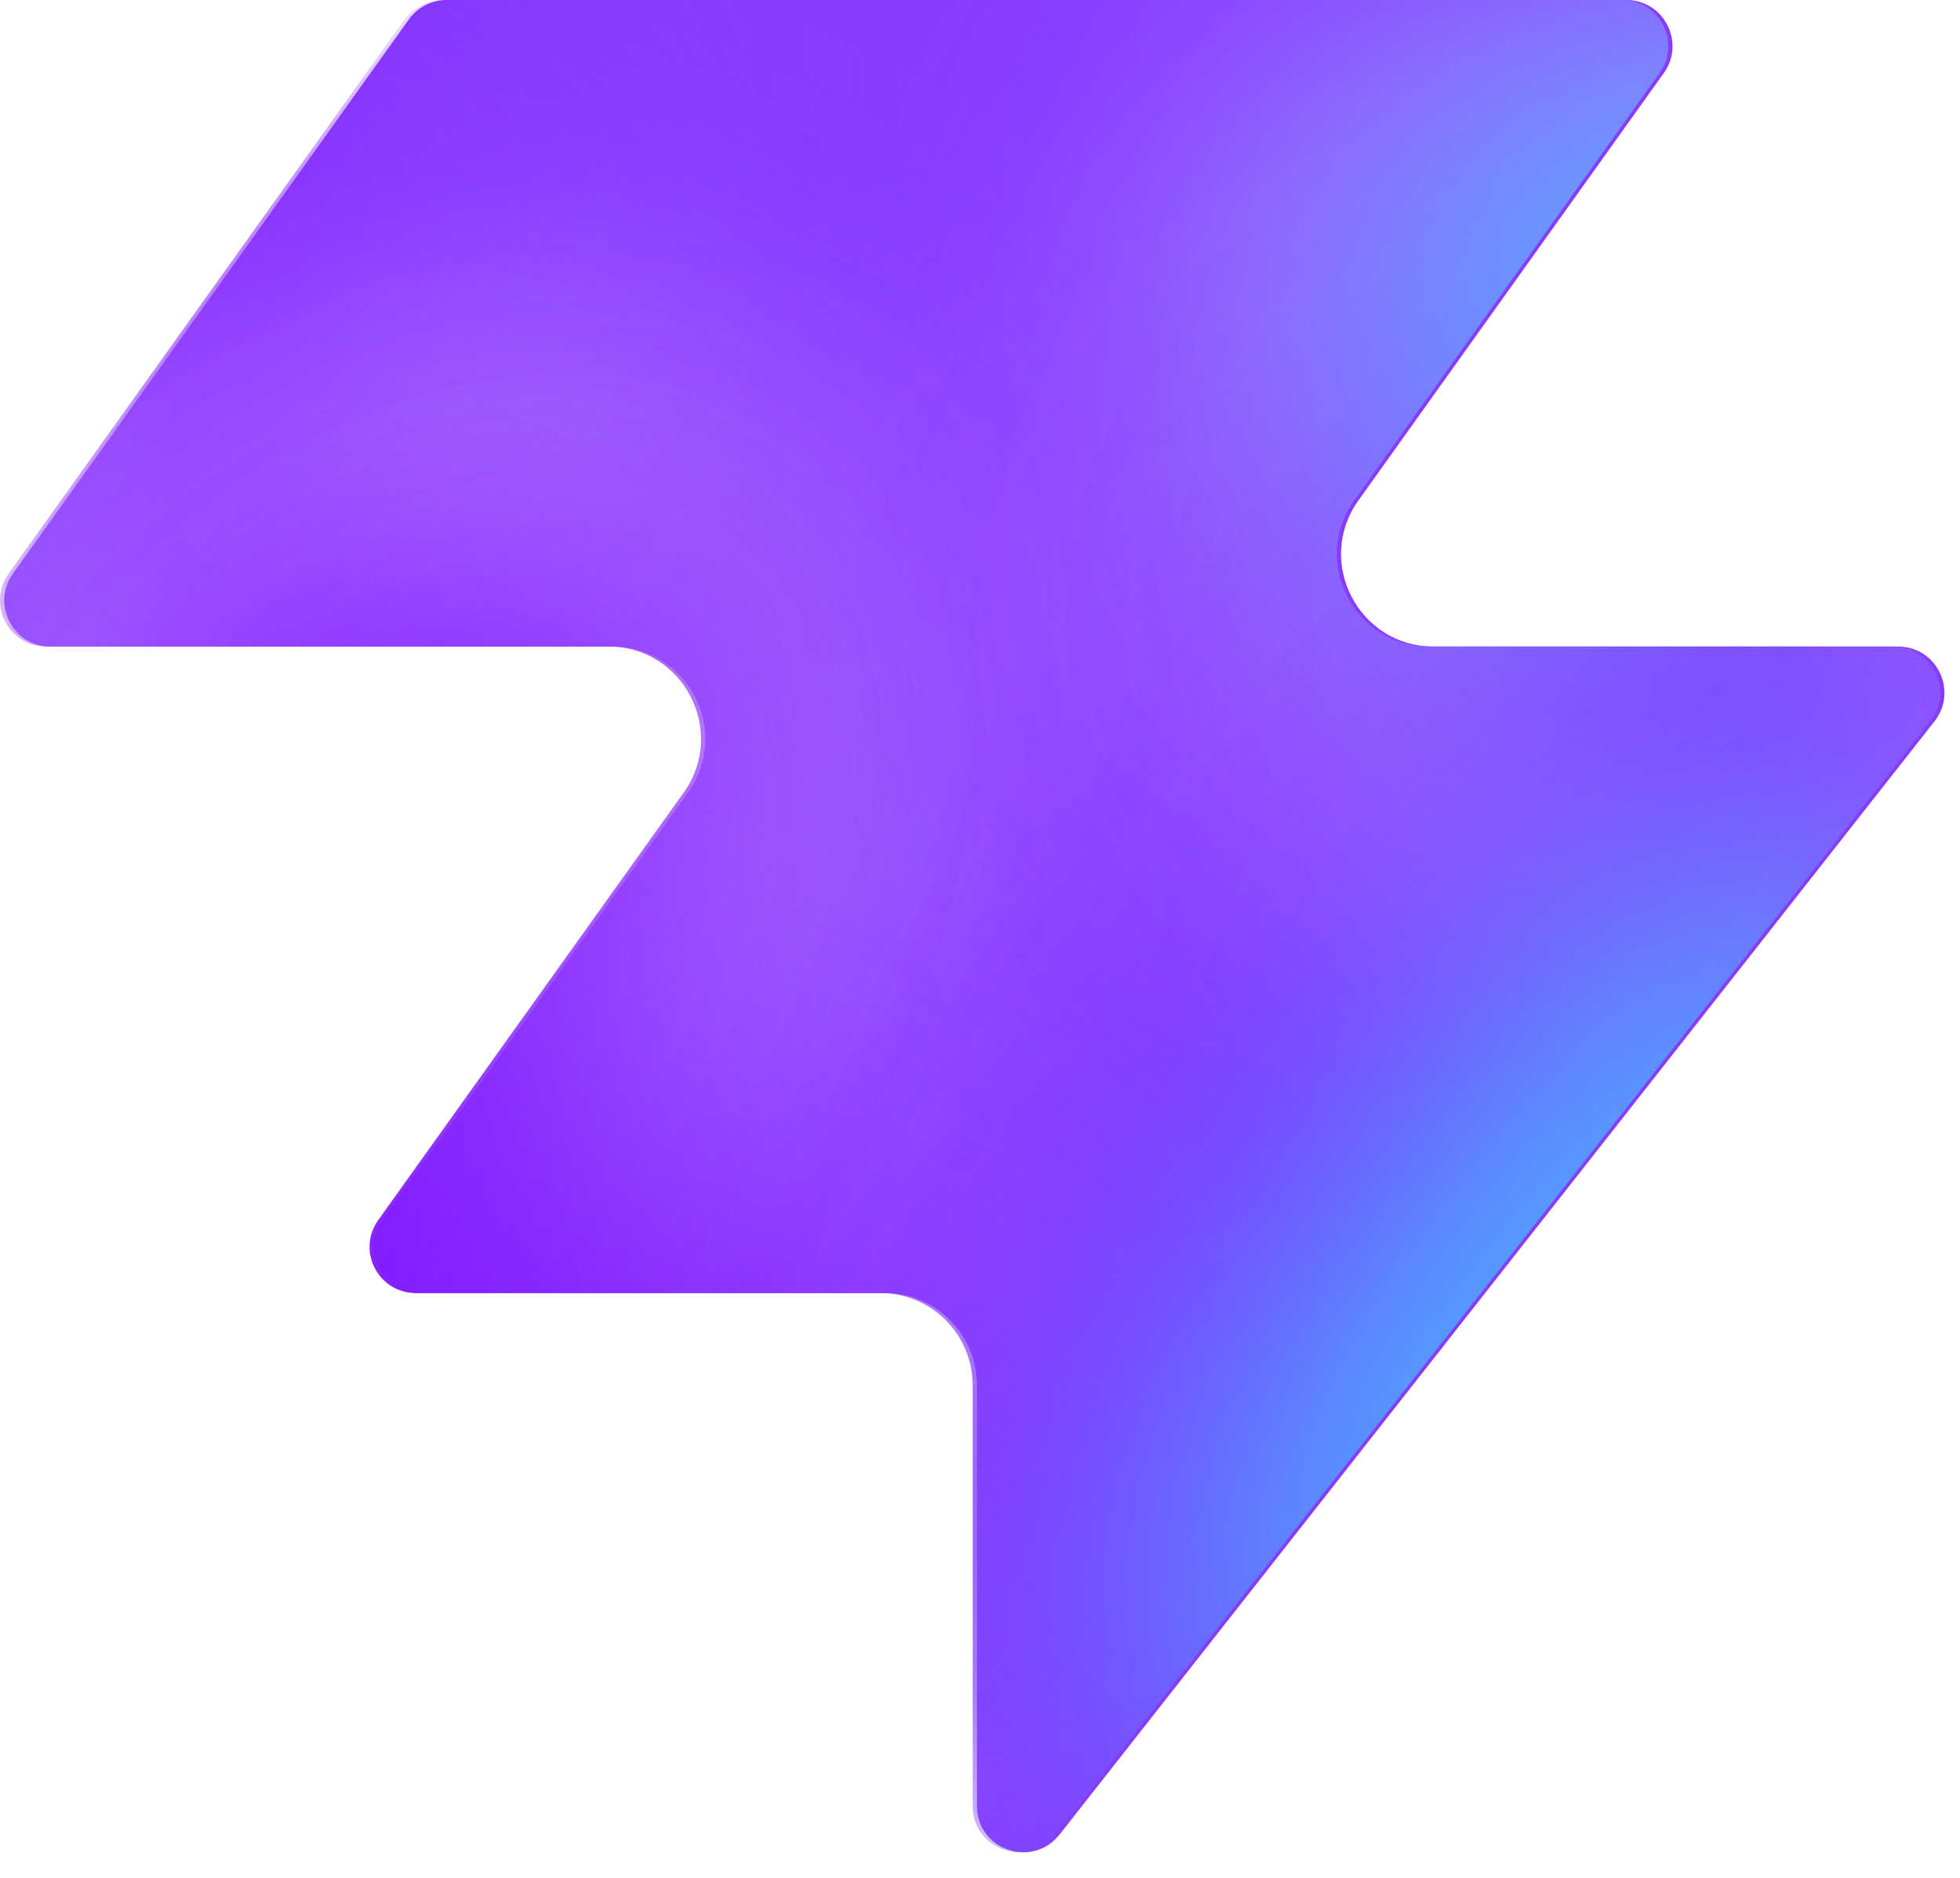
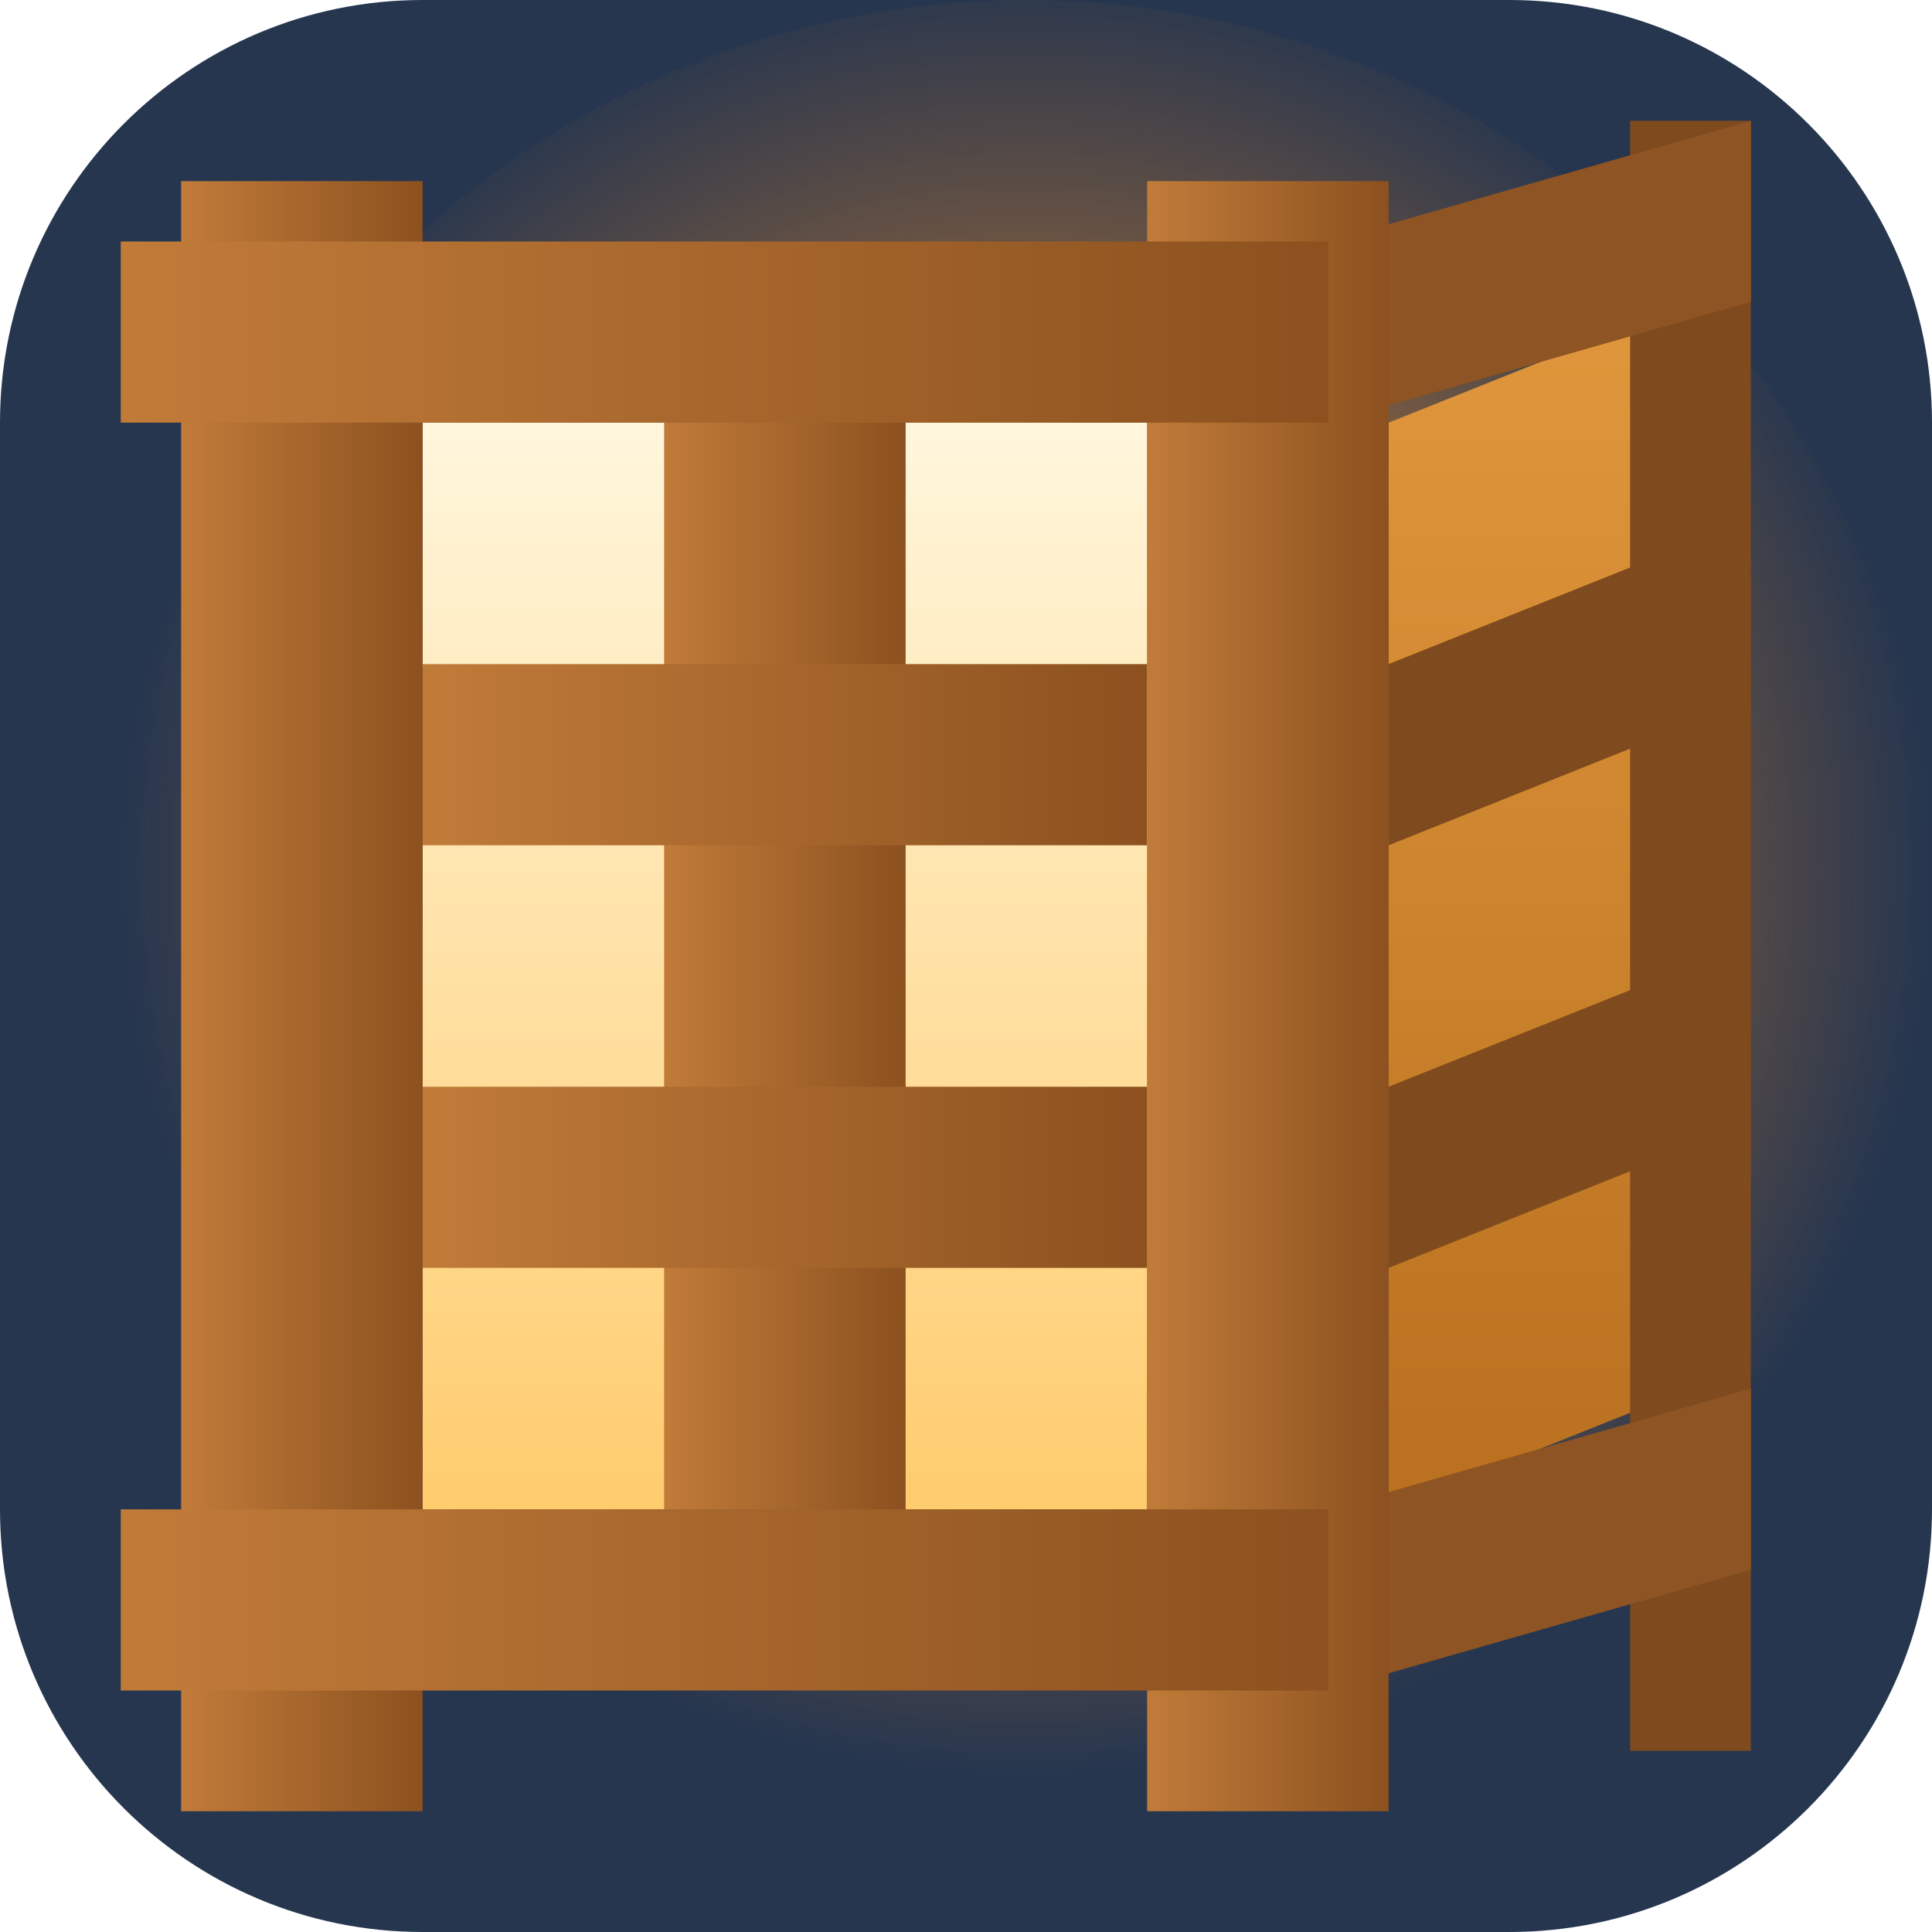
- <svg xmlns="http://www.w3.org/2000/svg" width="48" height="46" fill="none" viewBox="0 0 48 46">
-   <path fill="#863bff" d="M25.946 44.938c-.664.845-2.021.375-2.021-.698V33.937a2.26 2.26 0 0 0-2.262-2.262H10.287c-.92 0-1.456-1.04-.92-1.788l7.48-10.471c1.07-1.497 0-3.578-1.842-3.578H1.237c-.92 0-1.456-1.04-.92-1.788L10.013.474c.214-.297.556-.474.92-.474h28.894c.92 0 1.456 1.04.92 1.788l-7.48 10.471c-1.07 1.498 0 3.579 1.842 3.579h11.377c.943 0 1.473 1.088.89 1.83L25.947 44.94z" style="fill:#863bff;fill:color(display-p3 .525 .23 1);fill-opacity:1" />
-   <mask id="a" width="48" height="46" x="0" y="0" maskUnits="userSpaceOnUse" style="mask-type:alpha">
-     <path fill="#000" d="M25.842 44.938c-.664.844-2.021.375-2.021-.698V33.937a2.26 2.26 0 0 0-2.262-2.262H10.183c-.92 0-1.456-1.04-.92-1.788l7.48-10.471c1.07-1.498 0-3.579-1.842-3.579H1.133c-.92 0-1.456-1.04-.92-1.787L9.91.473c.214-.297.556-.474.92-.474h28.894c.92 0 1.456 1.04.92 1.788l-7.48 10.471c-1.07 1.498 0 3.578 1.842 3.578h11.377c.943 0 1.473 1.088.89 1.832L25.843 44.94z" style="fill:#000;fill-opacity:1" />
-   </mask>
-   <g mask="url(#a)">
-     <g filter="url(#b)">
-       <ellipse cx="5.508" cy="14.704" fill="#ede6ff" rx="5.508" ry="14.704" style="fill:#ede6ff;fill:color(display-p3 .927 .903 1);fill-opacity:1" transform="matrix(.00324 1 1 -.00324 -4.47 31.516)" />
-     </g>
-     <g filter="url(#c)">
-       <ellipse cx="10.399" cy="29.851" fill="#ede6ff" rx="10.399" ry="29.851" style="fill:#ede6ff;fill:color(display-p3 .927 .903 1);fill-opacity:1" transform="matrix(.00324 1 1 -.00324 -39.328 7.883)" />
-     </g>
-     <g filter="url(#d)">
-       <ellipse cx="5.508" cy="30.487" fill="#7e14ff" rx="5.508" ry="30.487" style="fill:#7e14ff;fill:color(display-p3 .492 .077 1);fill-opacity:1" transform="rotate(89.814 -25.913 -14.639)scale(1 -1)" />
-     </g>
-     <g filter="url(#e)">
-       <ellipse cx="5.508" cy="30.599" fill="#7e14ff" rx="5.508" ry="30.599" style="fill:#7e14ff;fill:color(display-p3 .492 .077 1);fill-opacity:1" transform="rotate(89.814 -32.644 -3.334)scale(1 -1)" />
-     </g>
-     <g filter="url(#f)">
-       <ellipse cx="5.508" cy="30.599" fill="#7e14ff" rx="5.508" ry="30.599" style="fill:#7e14ff;fill:color(display-p3 .492 .077 1);fill-opacity:1" transform="matrix(.00324 1 1 -.00324 -34.34 30.47)" />
-     </g>
-     <g filter="url(#g)">
-       <ellipse cx="14.072" cy="22.078" fill="#ede6ff" rx="14.072" ry="22.078" style="fill:#ede6ff;fill:color(display-p3 .927 .903 1);fill-opacity:1" transform="rotate(93.35 24.506 48.493)scale(-1 1)" />
-     </g>
-     <g filter="url(#h)">
-       <ellipse cx="3.47" cy="21.501" fill="#7e14ff" rx="3.47" ry="21.501" style="fill:#7e14ff;fill:color(display-p3 .492 .077 1);fill-opacity:1" transform="rotate(89.009 28.708 47.59)scale(-1 1)" />
-     </g>
-     <g filter="url(#i)">
-       <ellipse cx="3.47" cy="21.501" fill="#7e14ff" rx="3.47" ry="21.501" style="fill:#7e14ff;fill:color(display-p3 .492 .077 1);fill-opacity:1" transform="rotate(89.009 28.708 47.59)scale(-1 1)" />
-     </g>
-     <g filter="url(#j)">
-       <ellipse cx=".387" cy="8.972" fill="#7e14ff" rx="4.407" ry="29.108" style="fill:#7e14ff;fill:color(display-p3 .492 .077 1);fill-opacity:1" transform="rotate(39.51 .387 8.972)" />
-     </g>
-     <g filter="url(#k)">
-       <ellipse cx="47.523" cy="-6.092" fill="#7e14ff" rx="4.407" ry="29.108" style="fill:#7e14ff;fill:color(display-p3 .492 .077 1);fill-opacity:1" transform="rotate(37.892 47.523 -6.092)" />
-     </g>
-     <g filter="url(#l)">
-       <ellipse cx="41.412" cy="6.333" fill="#47bfff" rx="5.971" ry="9.665" style="fill:#47bfff;fill:color(display-p3 .28 .748 1);fill-opacity:1" transform="rotate(37.892 41.412 6.333)" />
-     </g>
-     <g filter="url(#m)">
-       <ellipse cx="-1.879" cy="38.332" fill="#7e14ff" rx="4.407" ry="29.108" style="fill:#7e14ff;fill:color(display-p3 .492 .077 1);fill-opacity:1" transform="rotate(37.892 -1.88 38.332)" />
-     </g>
-     <g filter="url(#n)">
-       <ellipse cx="-1.879" cy="38.332" fill="#7e14ff" rx="4.407" ry="29.108" style="fill:#7e14ff;fill:color(display-p3 .492 .077 1);fill-opacity:1" transform="rotate(37.892 -1.88 38.332)" />
-     </g>
-     <g filter="url(#o)">
-       <ellipse cx="35.651" cy="29.907" fill="#7e14ff" rx="4.407" ry="29.108" style="fill:#7e14ff;fill:color(display-p3 .492 .077 1);fill-opacity:1" transform="rotate(37.892 35.651 29.907)" />
-     </g>
-     <g filter="url(#p)">
-       <ellipse cx="38.418" cy="32.4" fill="#47bfff" rx="5.971" ry="15.297" style="fill:#47bfff;fill:color(display-p3 .28 .748 1);fill-opacity:1" transform="rotate(37.892 38.418 32.4)" />
-     </g>
+ <svg xmlns="http://www.w3.org/2000/svg" viewBox="0 0 32 32" width="32" height="32">
+   <defs>
+     <radialGradient id="glow" cx="50%" cy="48%" r="50%">
+       <stop offset="0%" stop-color="#FFB43C" stop-opacity=".95" />
+       <stop offset="55%" stop-color="#FF9A2E" stop-opacity=".45" />
+       <stop offset="100%" stop-color="#FF8A1F" stop-opacity="0" />
+     </radialGradient>
+     <linearGradient id="paperFront" x1="0" y1="0" x2="0" y2="1">
+       <stop offset="0%" stop-color="#FFF6DC" />
+       <stop offset="100%" stop-color="#FFCC6E" />
+     </linearGradient>
+     <linearGradient id="paperSide" x1="0" y1="0" x2="0" y2="1">
+       <stop offset="0%" stop-color="#E0973C" />
+       <stop offset="100%" stop-color="#B9701F" />
+     </linearGradient>
+     <linearGradient id="woodFront" x1="0" y1="0" x2="1" y2="0">
+       <stop offset="0%" stop-color="#C17B39" />
+       <stop offset="100%" stop-color="#8C511F" />
+     </linearGradient>
+   </defs>
+   <rect width="32" height="32" rx="7" fill="#26364F" />
+   <circle cx="17" cy="15" r="15" fill="url(#glow)" />
+   <path d="M23 7 28 5 28 23 23 25Z" fill="url(#paperSide)" />
+   <g fill="#7E4A1E">
+     <path d="M23 11 28 9 28 12 23 14Z" />
+     <path d="M23 18 28 16 28 19 23 21Z" />
+     <rect x="27" y="2" width="2" height="27" />
  </g>
-   <defs>
-     <filter id="b" width="60.045" height="41.654" x="-19.77" y="16.149" color-interpolation-filters="sRGB" filterUnits="userSpaceOnUse">
-       <feFlood flood-opacity="0" result="BackgroundImageFix" />
-       <feBlend in="SourceGraphic" in2="BackgroundImageFix" result="shape" />
-       <feGaussianBlur result="effect1_foregroundBlur_2002_17158" stdDeviation="7.659" />
-     </filter>
-     <filter id="c" width="90.34" height="51.437" x="-54.613" y="-7.533" color-interpolation-filters="sRGB" filterUnits="userSpaceOnUse">
-       <feFlood flood-opacity="0" result="BackgroundImageFix" />
-       <feBlend in="SourceGraphic" in2="BackgroundImageFix" result="shape" />
-       <feGaussianBlur result="effect1_foregroundBlur_2002_17158" stdDeviation="7.659" />
-     </filter>
-     <filter id="d" width="79.355" height="29.4" x="-49.64" y="2.03" color-interpolation-filters="sRGB" filterUnits="userSpaceOnUse">
-       <feFlood flood-opacity="0" result="BackgroundImageFix" />
-       <feBlend in="SourceGraphic" in2="BackgroundImageFix" result="shape" />
-       <feGaussianBlur result="effect1_foregroundBlur_2002_17158" stdDeviation="4.596" />
-     </filter>
-     <filter id="e" width="79.579" height="29.4" x="-45.045" y="20.029" color-interpolation-filters="sRGB" filterUnits="userSpaceOnUse">
-       <feFlood flood-opacity="0" result="BackgroundImageFix" />
-       <feBlend in="SourceGraphic" in2="BackgroundImageFix" result="shape" />
-       <feGaussianBlur result="effect1_foregroundBlur_2002_17158" stdDeviation="4.596" />
-     </filter>
-     <filter id="f" width="79.579" height="29.4" x="-43.513" y="21.178" color-interpolation-filters="sRGB" filterUnits="userSpaceOnUse">
-       <feFlood flood-opacity="0" result="BackgroundImageFix" />
-       <feBlend in="SourceGraphic" in2="BackgroundImageFix" result="shape" />
-       <feGaussianBlur result="effect1_foregroundBlur_2002_17158" stdDeviation="4.596" />
-     </filter>
-     <filter id="g" width="74.749" height="58.852" x="15.756" y="-17.901" color-interpolation-filters="sRGB" filterUnits="userSpaceOnUse">
-       <feFlood flood-opacity="0" result="BackgroundImageFix" />
-       <feBlend in="SourceGraphic" in2="BackgroundImageFix" result="shape" />
-       <feGaussianBlur result="effect1_foregroundBlur_2002_17158" stdDeviation="7.659" />
-     </filter>
-     <filter id="h" width="61.377" height="25.362" x="23.548" y="2.284" color-interpolation-filters="sRGB" filterUnits="userSpaceOnUse">
-       <feFlood flood-opacity="0" result="BackgroundImageFix" />
-       <feBlend in="SourceGraphic" in2="BackgroundImageFix" result="shape" />
-       <feGaussianBlur result="effect1_foregroundBlur_2002_17158" stdDeviation="4.596" />
-     </filter>
-     <filter id="i" width="61.377" height="25.362" x="23.548" y="2.284" color-interpolation-filters="sRGB" filterUnits="userSpaceOnUse">
-       <feFlood flood-opacity="0" result="BackgroundImageFix" />
-       <feBlend in="SourceGraphic" in2="BackgroundImageFix" result="shape" />
-       <feGaussianBlur result="effect1_foregroundBlur_2002_17158" stdDeviation="4.596" />
-     </filter>
-     <filter id="j" width="56.045" height="63.649" x="-27.636" y="-22.853" color-interpolation-filters="sRGB" filterUnits="userSpaceOnUse">
-       <feFlood flood-opacity="0" result="BackgroundImageFix" />
-       <feBlend in="SourceGraphic" in2="BackgroundImageFix" result="shape" />
-       <feGaussianBlur result="effect1_foregroundBlur_2002_17158" stdDeviation="4.596" />
-     </filter>
-     <filter id="k" width="54.814" height="64.646" x="20.116" y="-38.415" color-interpolation-filters="sRGB" filterUnits="userSpaceOnUse">
-       <feFlood flood-opacity="0" result="BackgroundImageFix" />
-       <feBlend in="SourceGraphic" in2="BackgroundImageFix" result="shape" />
-       <feGaussianBlur result="effect1_foregroundBlur_2002_17158" stdDeviation="4.596" />
-     </filter>
-     <filter id="l" width="33.541" height="35.313" x="24.641" y="-11.323" color-interpolation-filters="sRGB" filterUnits="userSpaceOnUse">
-       <feFlood flood-opacity="0" result="BackgroundImageFix" />
-       <feBlend in="SourceGraphic" in2="BackgroundImageFix" result="shape" />
-       <feGaussianBlur result="effect1_foregroundBlur_2002_17158" stdDeviation="4.596" />
-     </filter>
-     <filter id="m" width="54.814" height="64.646" x="-29.286" y="6.009" color-interpolation-filters="sRGB" filterUnits="userSpaceOnUse">
-       <feFlood flood-opacity="0" result="BackgroundImageFix" />
-       <feBlend in="SourceGraphic" in2="BackgroundImageFix" result="shape" />
-       <feGaussianBlur result="effect1_foregroundBlur_2002_17158" stdDeviation="4.596" />
-     </filter>
-     <filter id="n" width="54.814" height="64.646" x="-29.286" y="6.009" color-interpolation-filters="sRGB" filterUnits="userSpaceOnUse">
-       <feFlood flood-opacity="0" result="BackgroundImageFix" />
-       <feBlend in="SourceGraphic" in2="BackgroundImageFix" result="shape" />
-       <feGaussianBlur result="effect1_foregroundBlur_2002_17158" stdDeviation="4.596" />
-     </filter>
-     <filter id="o" width="54.814" height="64.646" x="8.244" y="-2.416" color-interpolation-filters="sRGB" filterUnits="userSpaceOnUse">
-       <feFlood flood-opacity="0" result="BackgroundImageFix" />
-       <feBlend in="SourceGraphic" in2="BackgroundImageFix" result="shape" />
-       <feGaussianBlur result="effect1_foregroundBlur_2002_17158" stdDeviation="4.596" />
-     </filter>
-     <filter id="p" width="39.409" height="43.623" x="18.713" y="10.588" color-interpolation-filters="sRGB" filterUnits="userSpaceOnUse">
-       <feFlood flood-opacity="0" result="BackgroundImageFix" />
-       <feBlend in="SourceGraphic" in2="BackgroundImageFix" result="shape" />
-       <feGaussianBlur result="effect1_foregroundBlur_2002_17158" stdDeviation="4.596" />
-     </filter>
-   </defs>
+   <rect x="7" y="7" width="12" height="18" fill="url(#paperFront)" />
+   <g fill="url(#woodFront)">
+     <rect x="11" y="7" width="4" height="18" />
+     <rect x="7" y="11" width="12" height="3" />
+     <rect x="7" y="18" width="12" height="3" />
+   </g>
+   <g fill="#8E5423">
+     <path d="M22 4 29 2 29 5 22 7Z" />
+     <path d="M22 25 29 23 29 26 22 28Z" />
+   </g>
+   <g fill="url(#woodFront)">
+     <rect x="3" y="3" width="4" height="27" />
+     <rect x="19" y="3" width="4" height="27" />
+     <rect x="2" y="4" width="20" height="3" />
+     <rect x="2" y="25" width="20" height="3" />
+   </g>
</svg>
